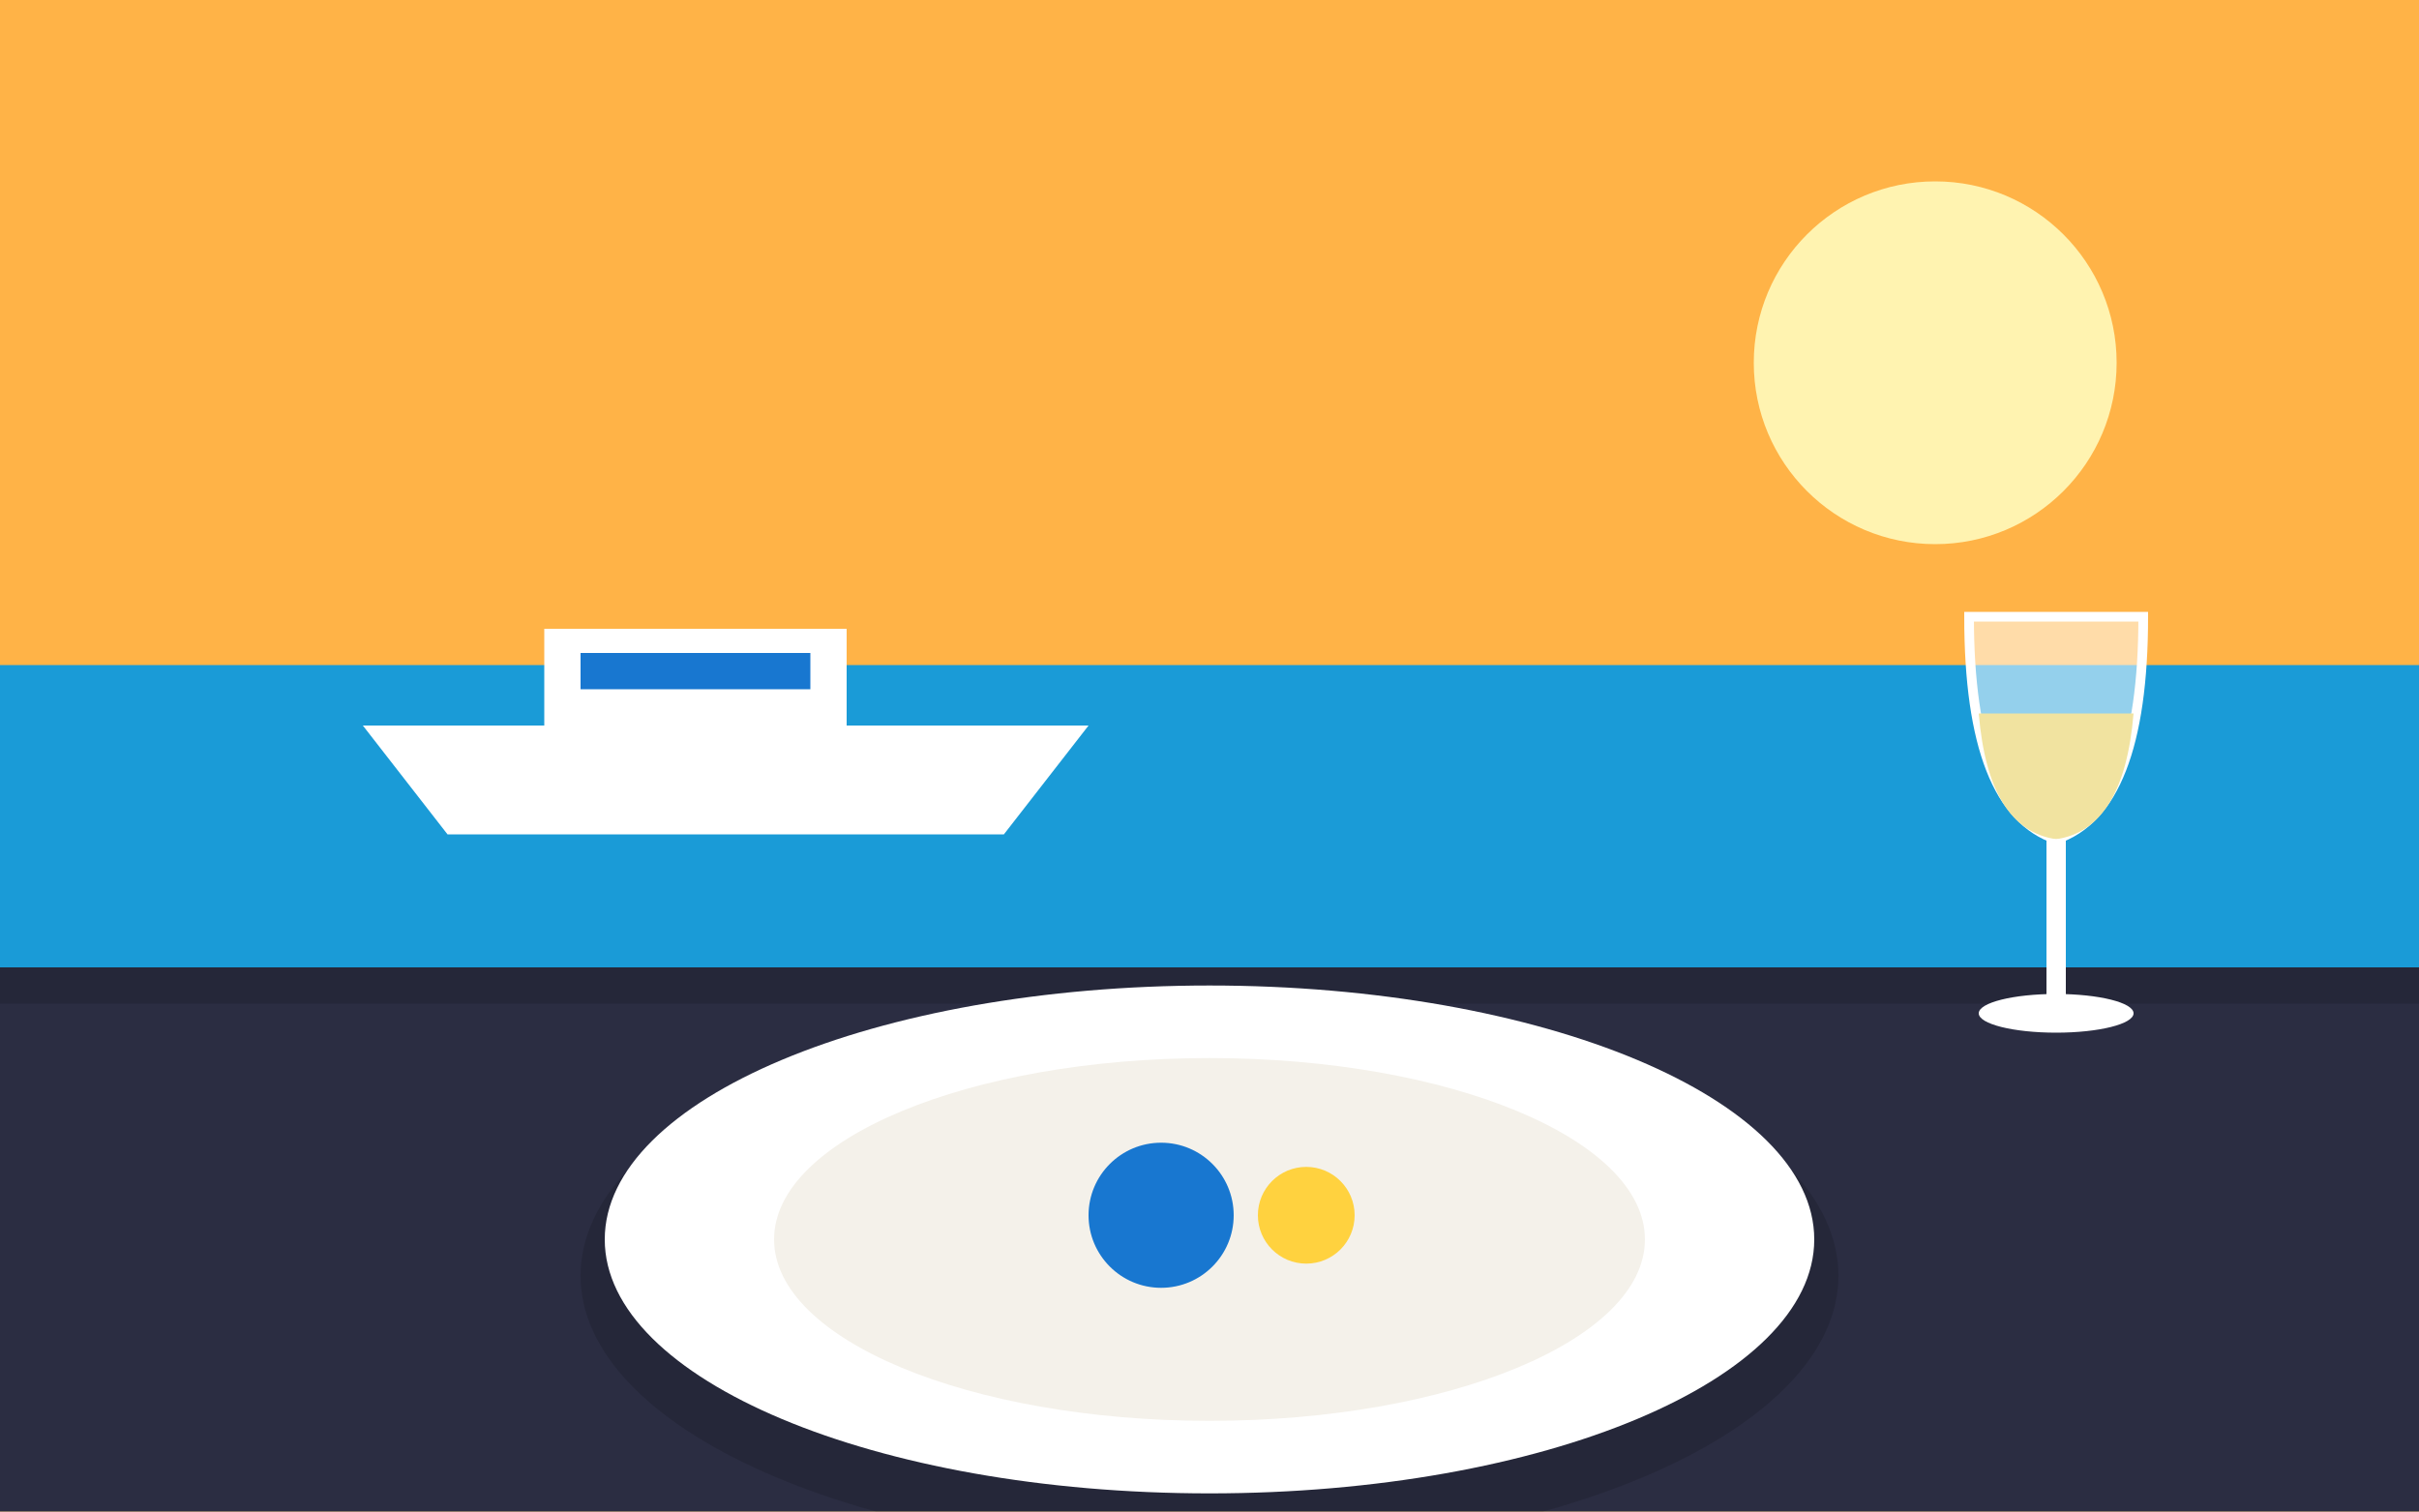
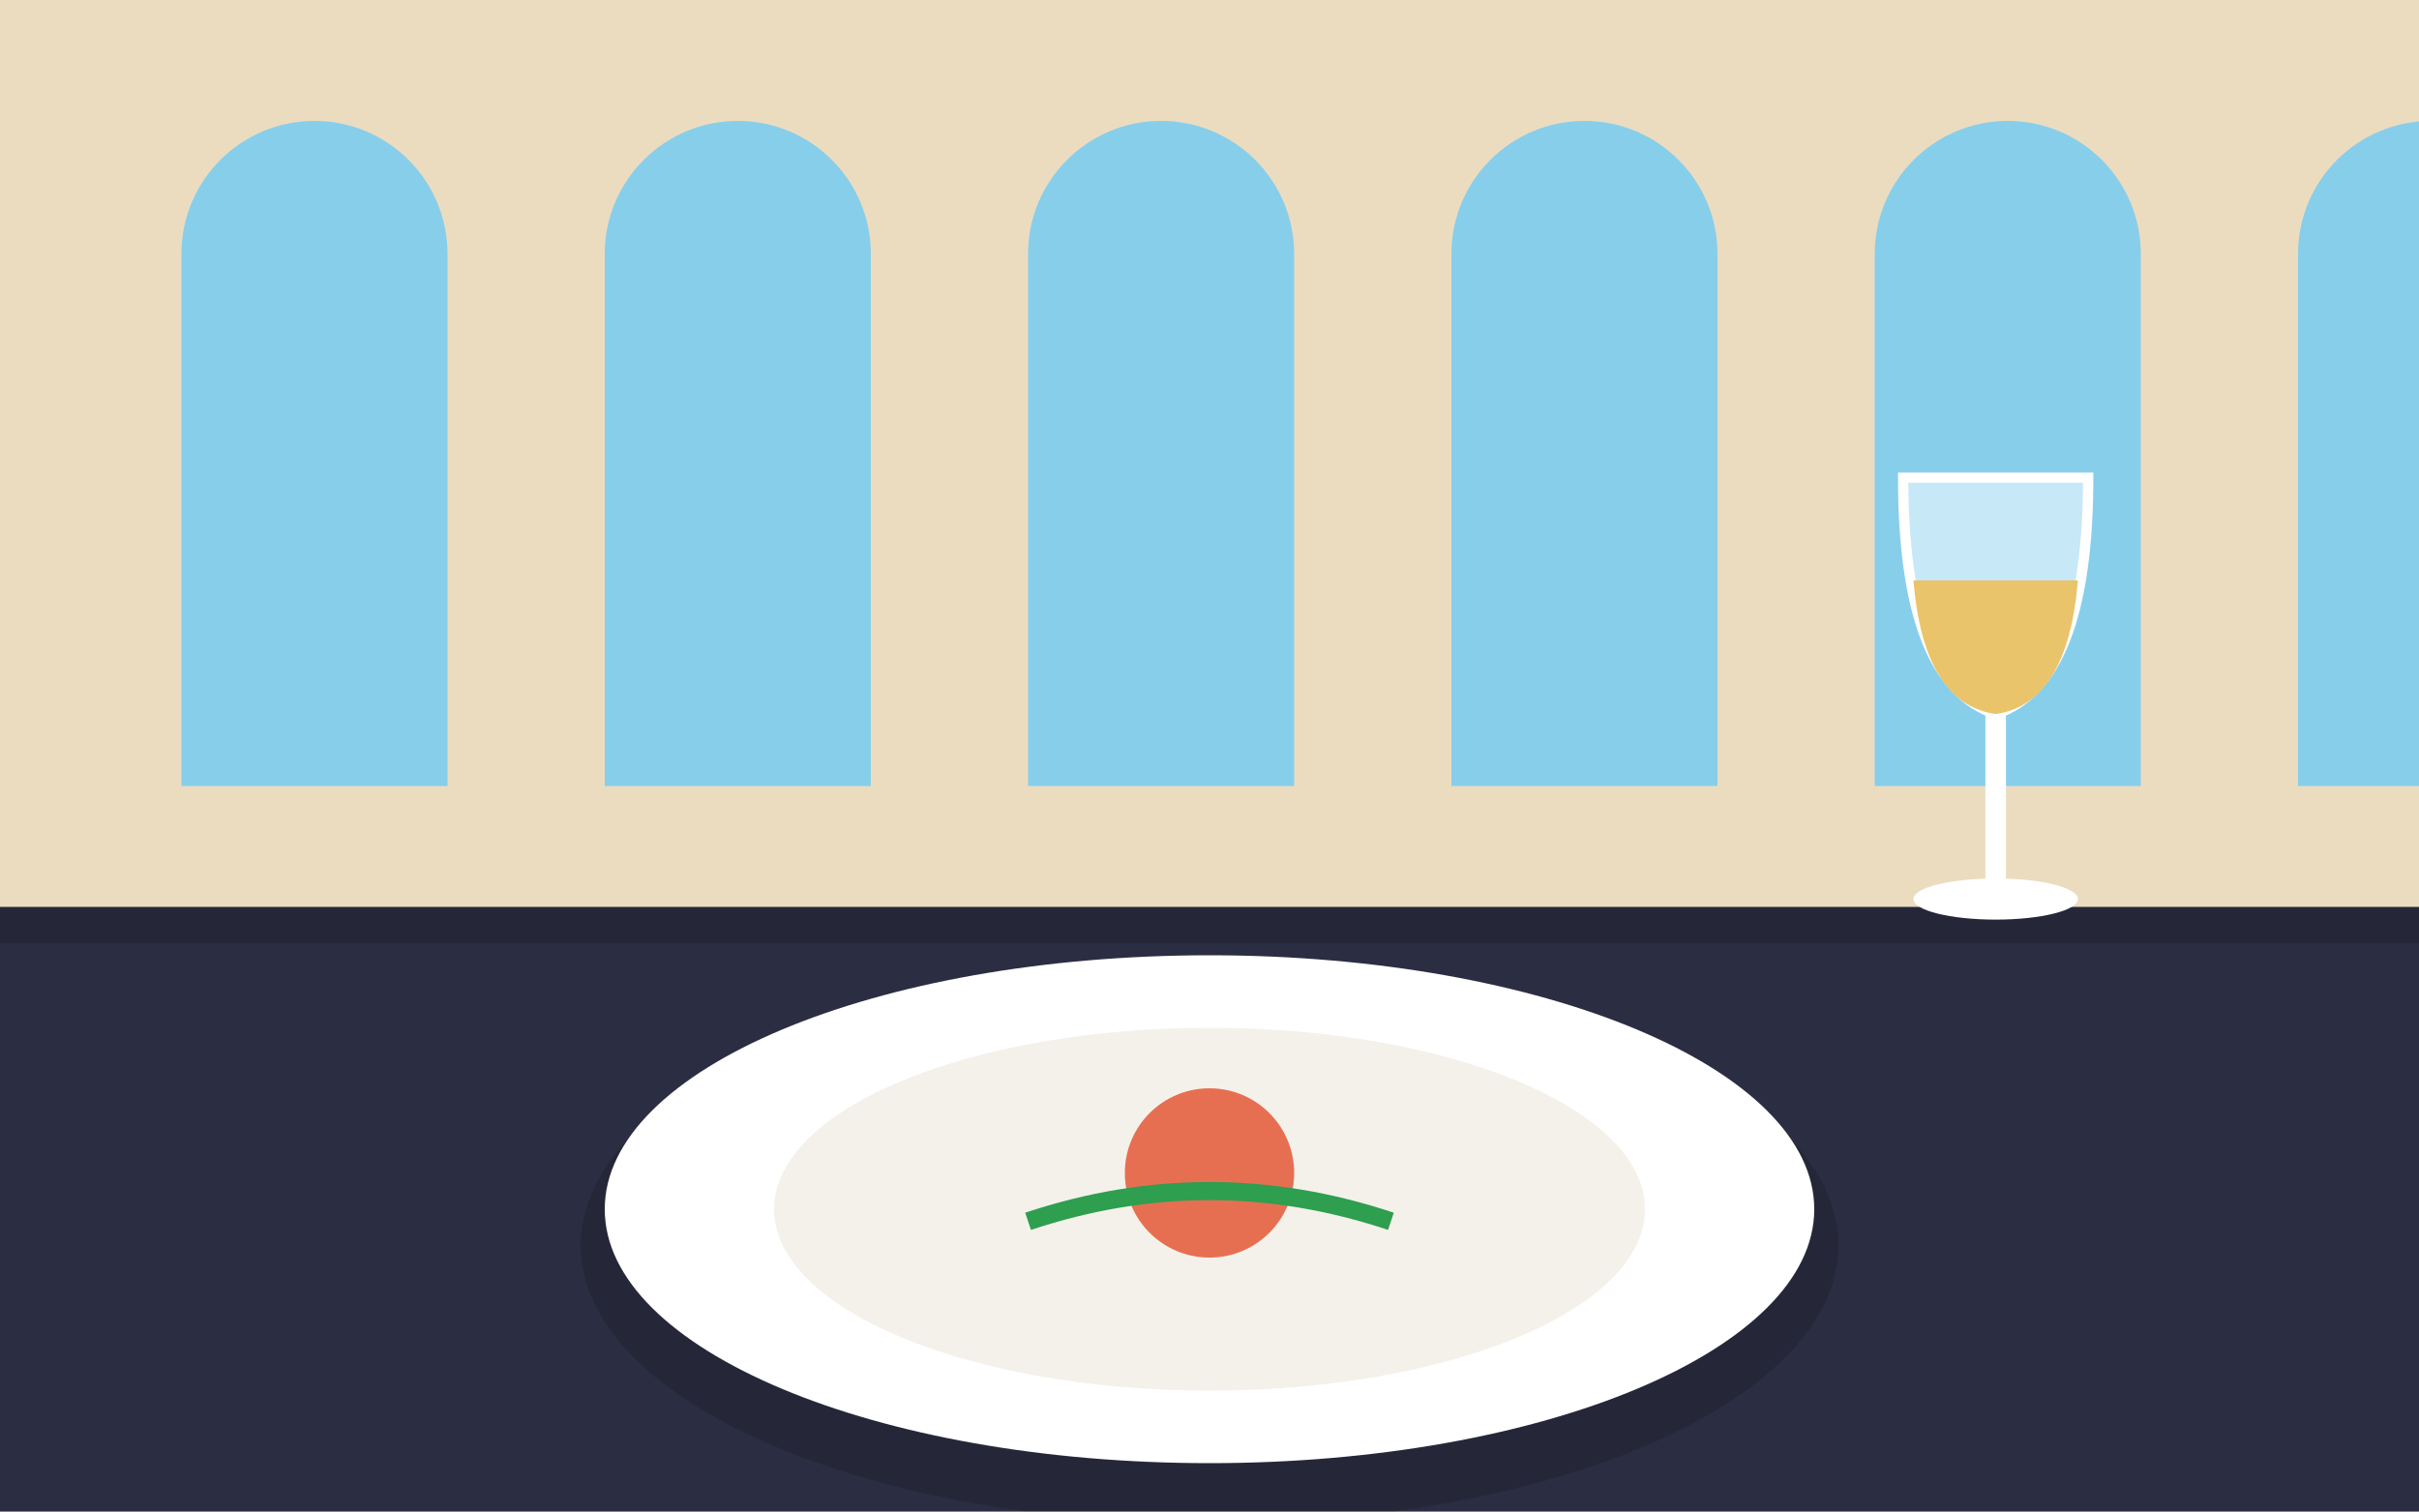
<svg xmlns="http://www.w3.org/2000/svg" viewBox="0 0 400 250" preserveAspectRatio="xMidYMid slice">
  <rect width="400" height="250" fill="#FFF" />
-   <rect width="400" height="250" fill="#FFB347" />
-   <circle cx="320" cy="60" r="30" fill="#FFF3B0" />
-   <rect y="110" width="400" height="60" fill="#1A9BD7" />
-   <g transform="translate(120,120)">
-     <path d="M-60 0 h120 l-14 18 h-92z" fill="#fff" />
-     <rect x="-30" y="-16" width="50" height="16" fill="#fff" />
-     <rect x="-24" y="-12" width="38" height="6" fill="#1877D0" />
-   </g>
-   <rect x="0" y="160" width="400" height="90" fill="#2B2D42" />
-   <rect x="0" y="160" width="400" height="6" fill="#00000022" />
-   <g transform="translate(200,205)">
+   <rect width="400" height="250" fill="#EBDCC0" />
+   <path d="M30 130 V42.0 A22.0 22.0 0 0 1 74 42.0 V130Z" fill="#87CEEB" />
+   <path d="M100 130 V42.0 A22.0 22.0 0 0 1 144 42.0 V130Z" fill="#87CEEB" />
+   <path d="M170 130 V42.0 A22.0 22.0 0 0 1 214 42.0 V130Z" fill="#87CEEB" />
+   <path d="M240 130 V42.0 A22.0 22.0 0 0 1 284 42.0 V130Z" fill="#87CEEB" />
+   <path d="M310 130 V42.0 A22.0 22.0 0 0 1 354 42.0 V130Z" fill="#87CEEB" />
+   <path d="M380 130 V42.0 A22.0 22.0 0 0 1 424 42.0 V130Z" fill="#87CEEB" />
+   <rect x="0" y="150" width="400" height="100" fill="#2B2D42" />
+   <rect x="0" y="150" width="400" height="6" fill="#00000022" />
+   <g transform="translate(200,200)">
    <ellipse cx="0" cy="6" rx="104" ry="46.0" fill="#00000022" />
    <ellipse cx="0" cy="0" rx="100" ry="42.0" fill="#FFFFFF" />
    <ellipse cx="0" cy="0" rx="72.0" ry="30.0" fill="#F4F1EA" />
-     <circle cx="-8" cy="-4" r="12" fill="#1877D0" />
-     <circle cx="16" cy="-4" r="8" fill="#FFD23F" />
+     <circle cx="0" cy="-6" r="14" fill="#E76F51" />
+     <path d="M-30 2 q30 -10 60 0" stroke="#2E9E4F" stroke-width="3" fill="none" />
  </g>
-   <g transform="translate(340,150) scale(0.8)">
+   <g transform="translate(330,130) scale(0.85)">
    <path d="M-18 -60 h36 q0 40 -18 46 q-18 -6 -18 -46z" fill="#ffffff88" stroke="#fff" stroke-width="2" />
-     <path d="M-16 -40 h32 q-2 24 -16 26 q-14 -2 -16 -26z" fill="#F1E3A0" />
+     <path d="M-16 -40 h32 q-2 24 -16 26 q-14 -2 -16 -26z" fill="#E9C46A" />
    <rect x="-2" y="-14" width="4" height="34" fill="#fff" />
    <ellipse cx="0" cy="22" rx="16" ry="4" fill="#fff" />
  </g>
</svg>
